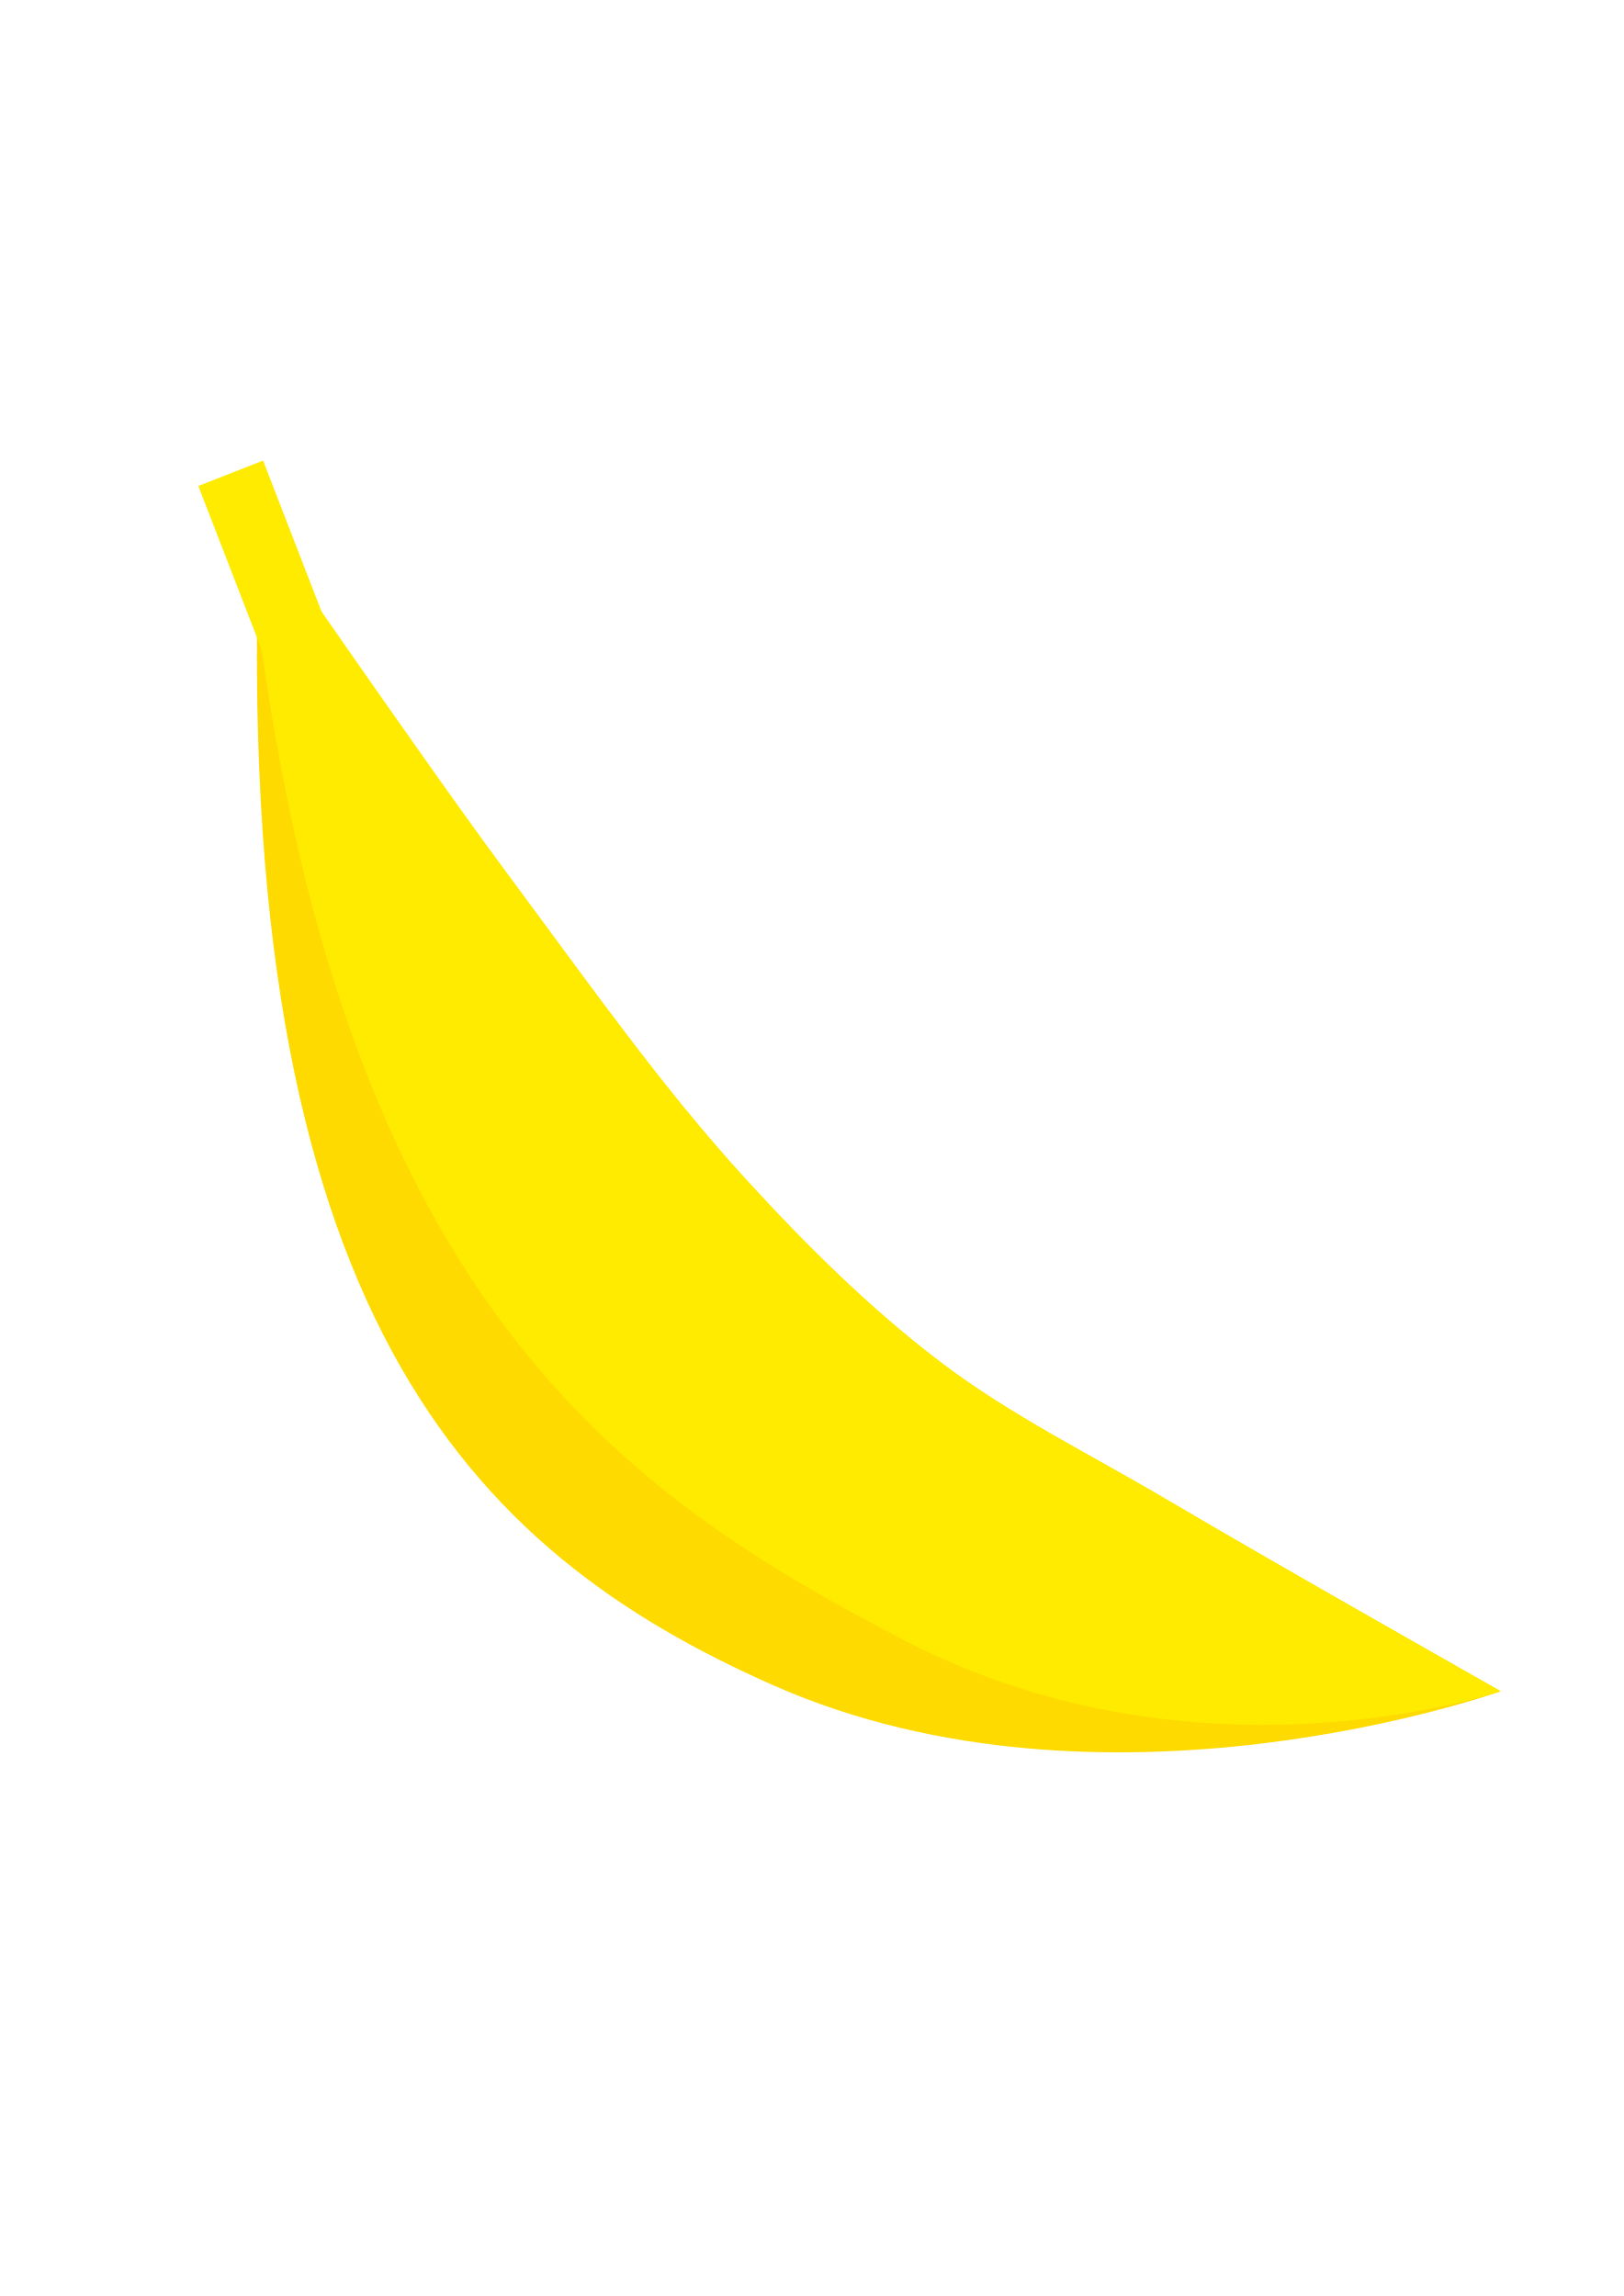
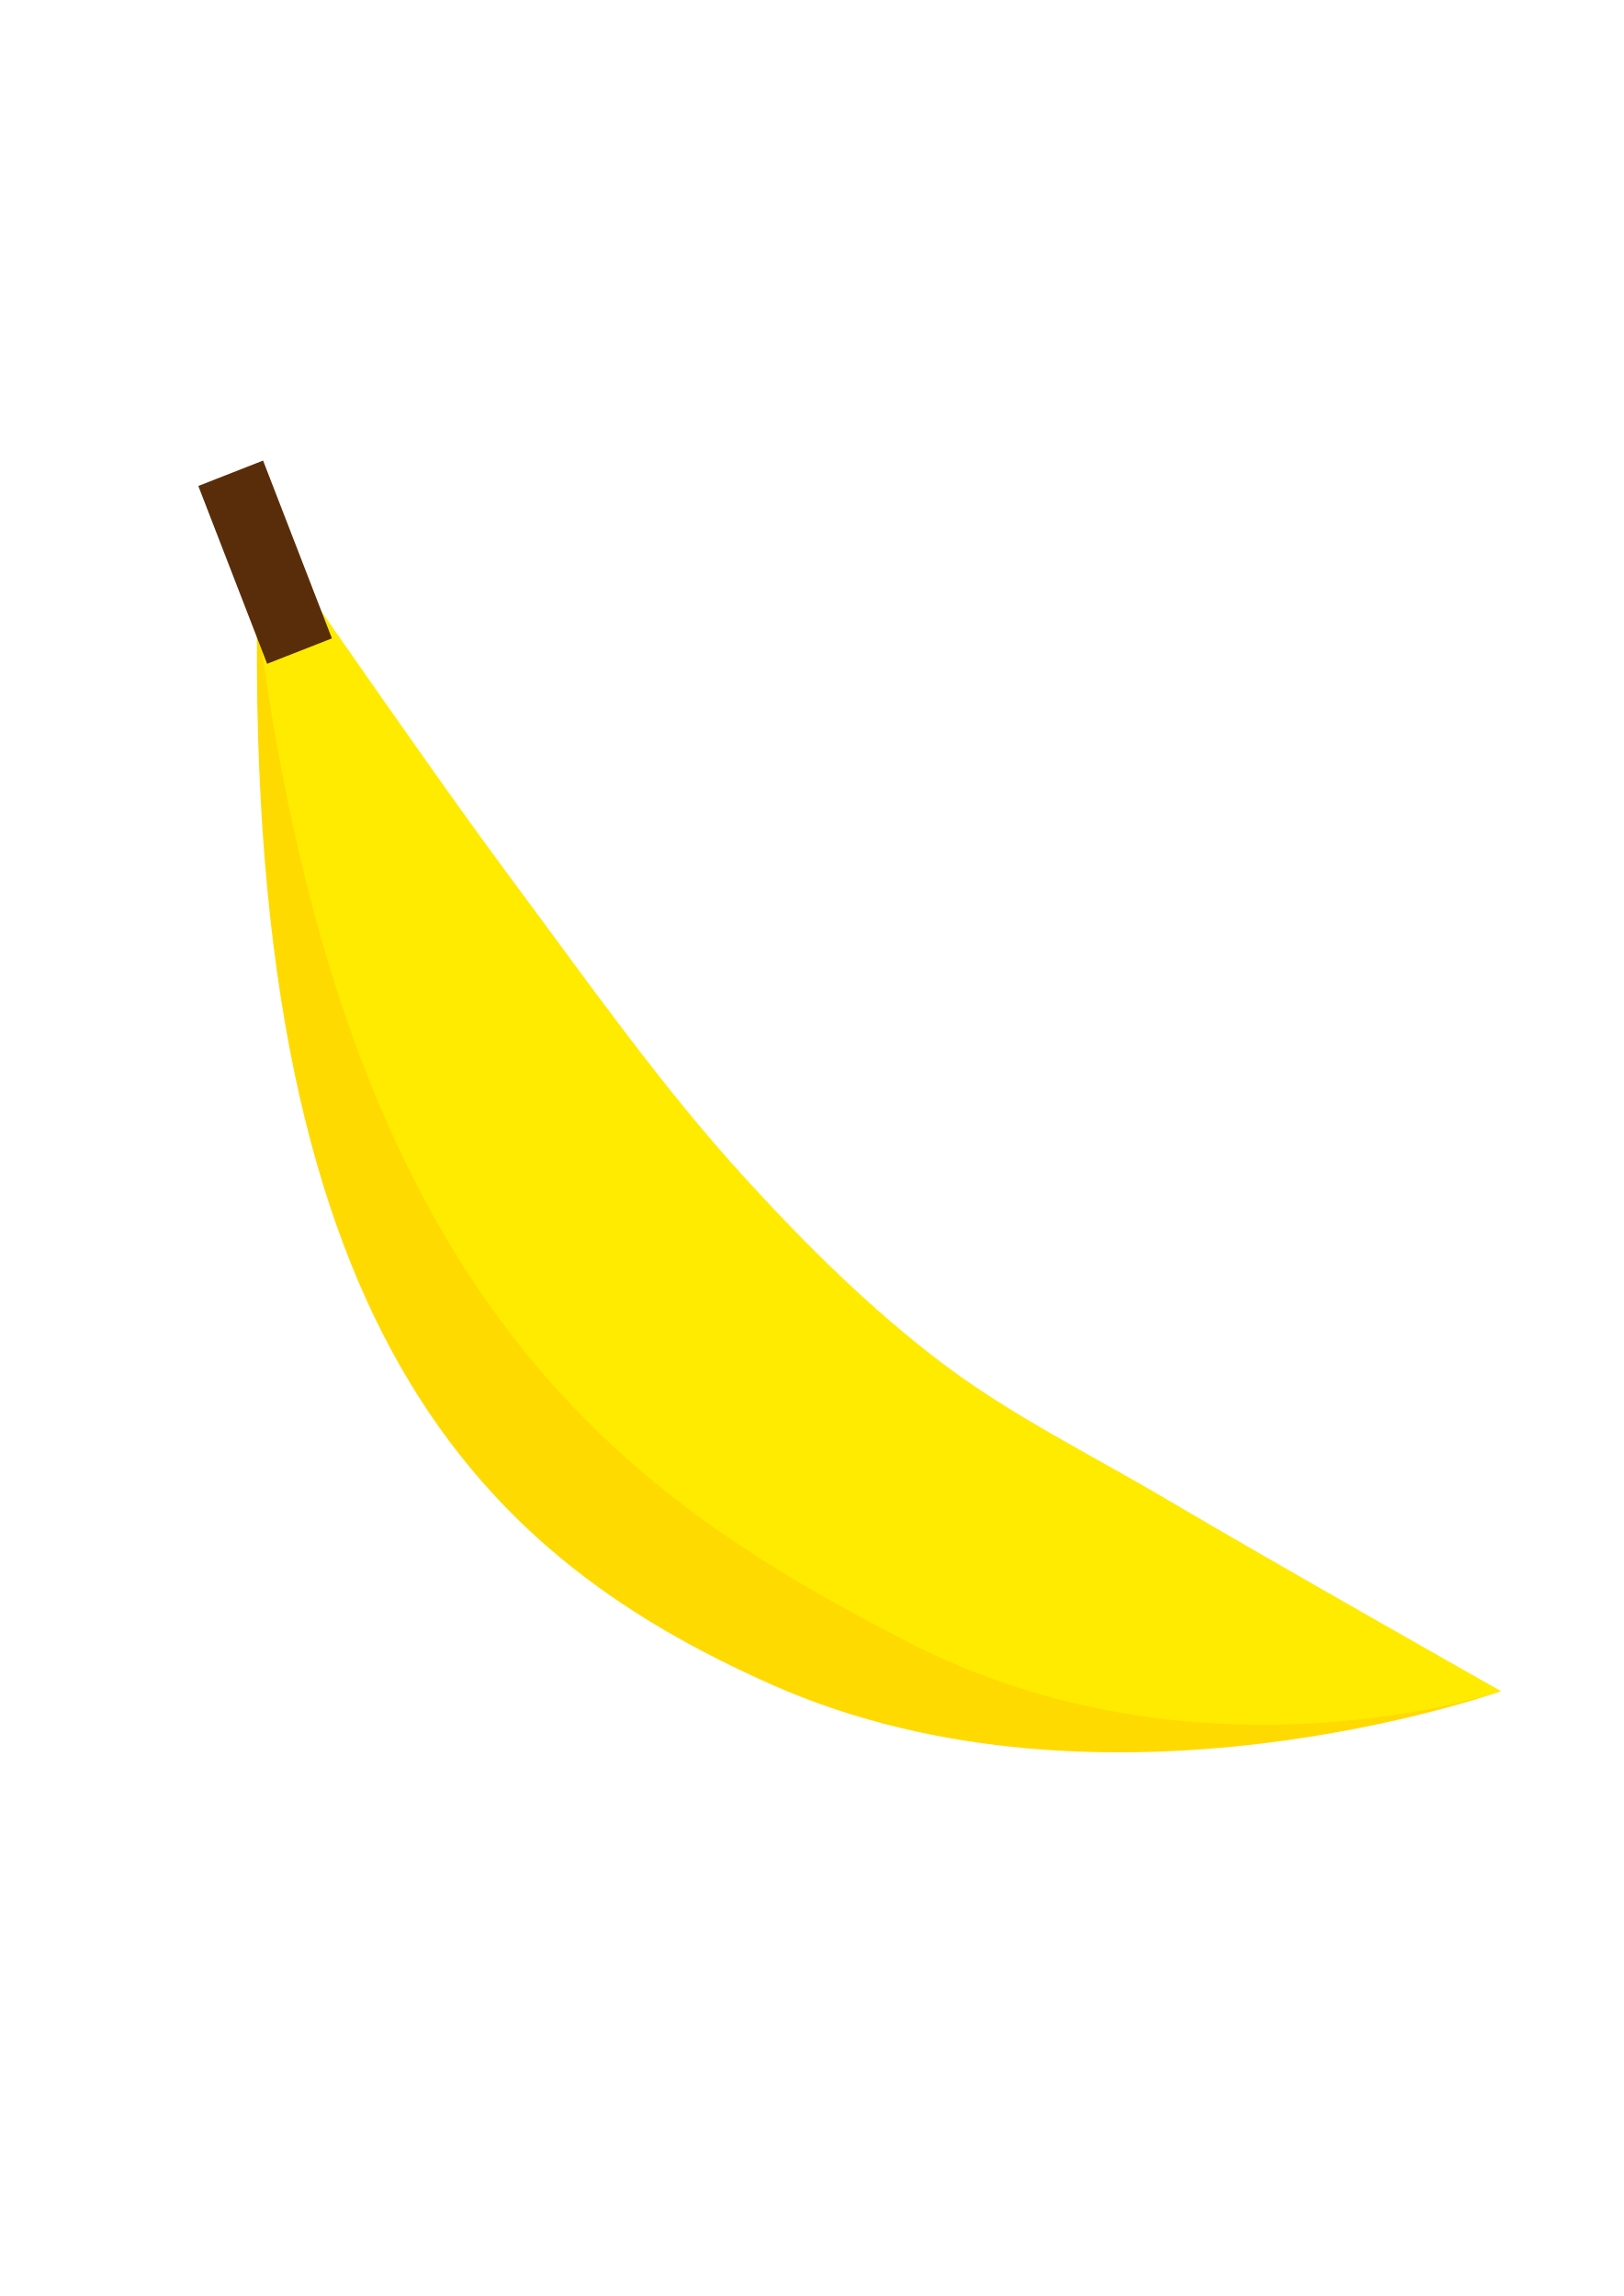
<svg xmlns="http://www.w3.org/2000/svg" width="210mm" height="297mm" viewBox="0 0 744.094 1052.362" id="svg4720" version="1.1">
  <defs id="defs4722" />
  <g id="layer6" style="display:inline">
    <path style="fill:#ffda00;fill-opacity:1;fill-rule:evenodd;stroke:none;stroke-width:15;stroke-linecap:butt;stroke-linejoin:miter;stroke-miterlimit:4;stroke-dasharray:none;stroke-opacity:1" d="m 118.724,244.639 c -12.674,357.1 96.538,466.189 235.467,527.727 152.713,67.643 333.537,2.805 333.537,2.805 0,0 -102.717,-58.101 -153.521,-88.117 -34.691,-20.497 -71.21,-38.381 -103.298,-62.8 -32.503,-24.734 -61.756,-53.797 -89.333,-83.993 C 303.593,498.672 270.986,452.38 237.379,407.135 194.18,348.977 118.724,244.639 118.724,244.639 Z" id="path5277" />
  </g>
  <g style="display:inline" id="g5303">
    <path id="path5305" d="m 112.202,229.422 c 31.924,359.141 168.106,453.036 303.082,522.819 134.977,69.783 272.443,22.93 272.443,22.93 0,0 -102.717,-58.101 -153.521,-88.117 -34.691,-20.497 -71.21,-38.381 -103.298,-62.8 -32.503,-24.734 -61.756,-53.797 -89.333,-83.993 C 303.593,498.672 270.986,452.38 237.379,407.135 194.18,348.977 112.202,229.422 112.202,229.422 Z" style="fill:#ffeb00;fill-opacity:1;fill-rule:evenodd;stroke:none;stroke-width:15;stroke-linecap:butt;stroke-linejoin:miter;stroke-miterlimit:4;stroke-dasharray:none;stroke-opacity:1" />
  </g>
-   <g id="layer7">
-     <rect style="fill:#ffeb00;fill-opacity:1;stroke:none;stroke-width:15;stroke-miterlimit:4;stroke-dasharray:none;stroke-opacity:1" id="rect5282" width="31.884" height="87.394" x="4.377" y="240.547" transform="matrix(0.9309422,-0.3651665,0.3608763,0.9326137,0,0)" />
+   <g id="g4138">
+     <rect transform="matrix(0.9309422,-0.3651665,0.3608763,0.9326137,0,0)" y="240.547" x="4.377" height="87.394" width="31.884" id="rect4140" style="fill:#592d09;fill-opacity:1;stroke:none;stroke-width:15;stroke-miterlimit:4;stroke-dasharray:none;stroke-opacity:1" />
  </g>
</svg>
